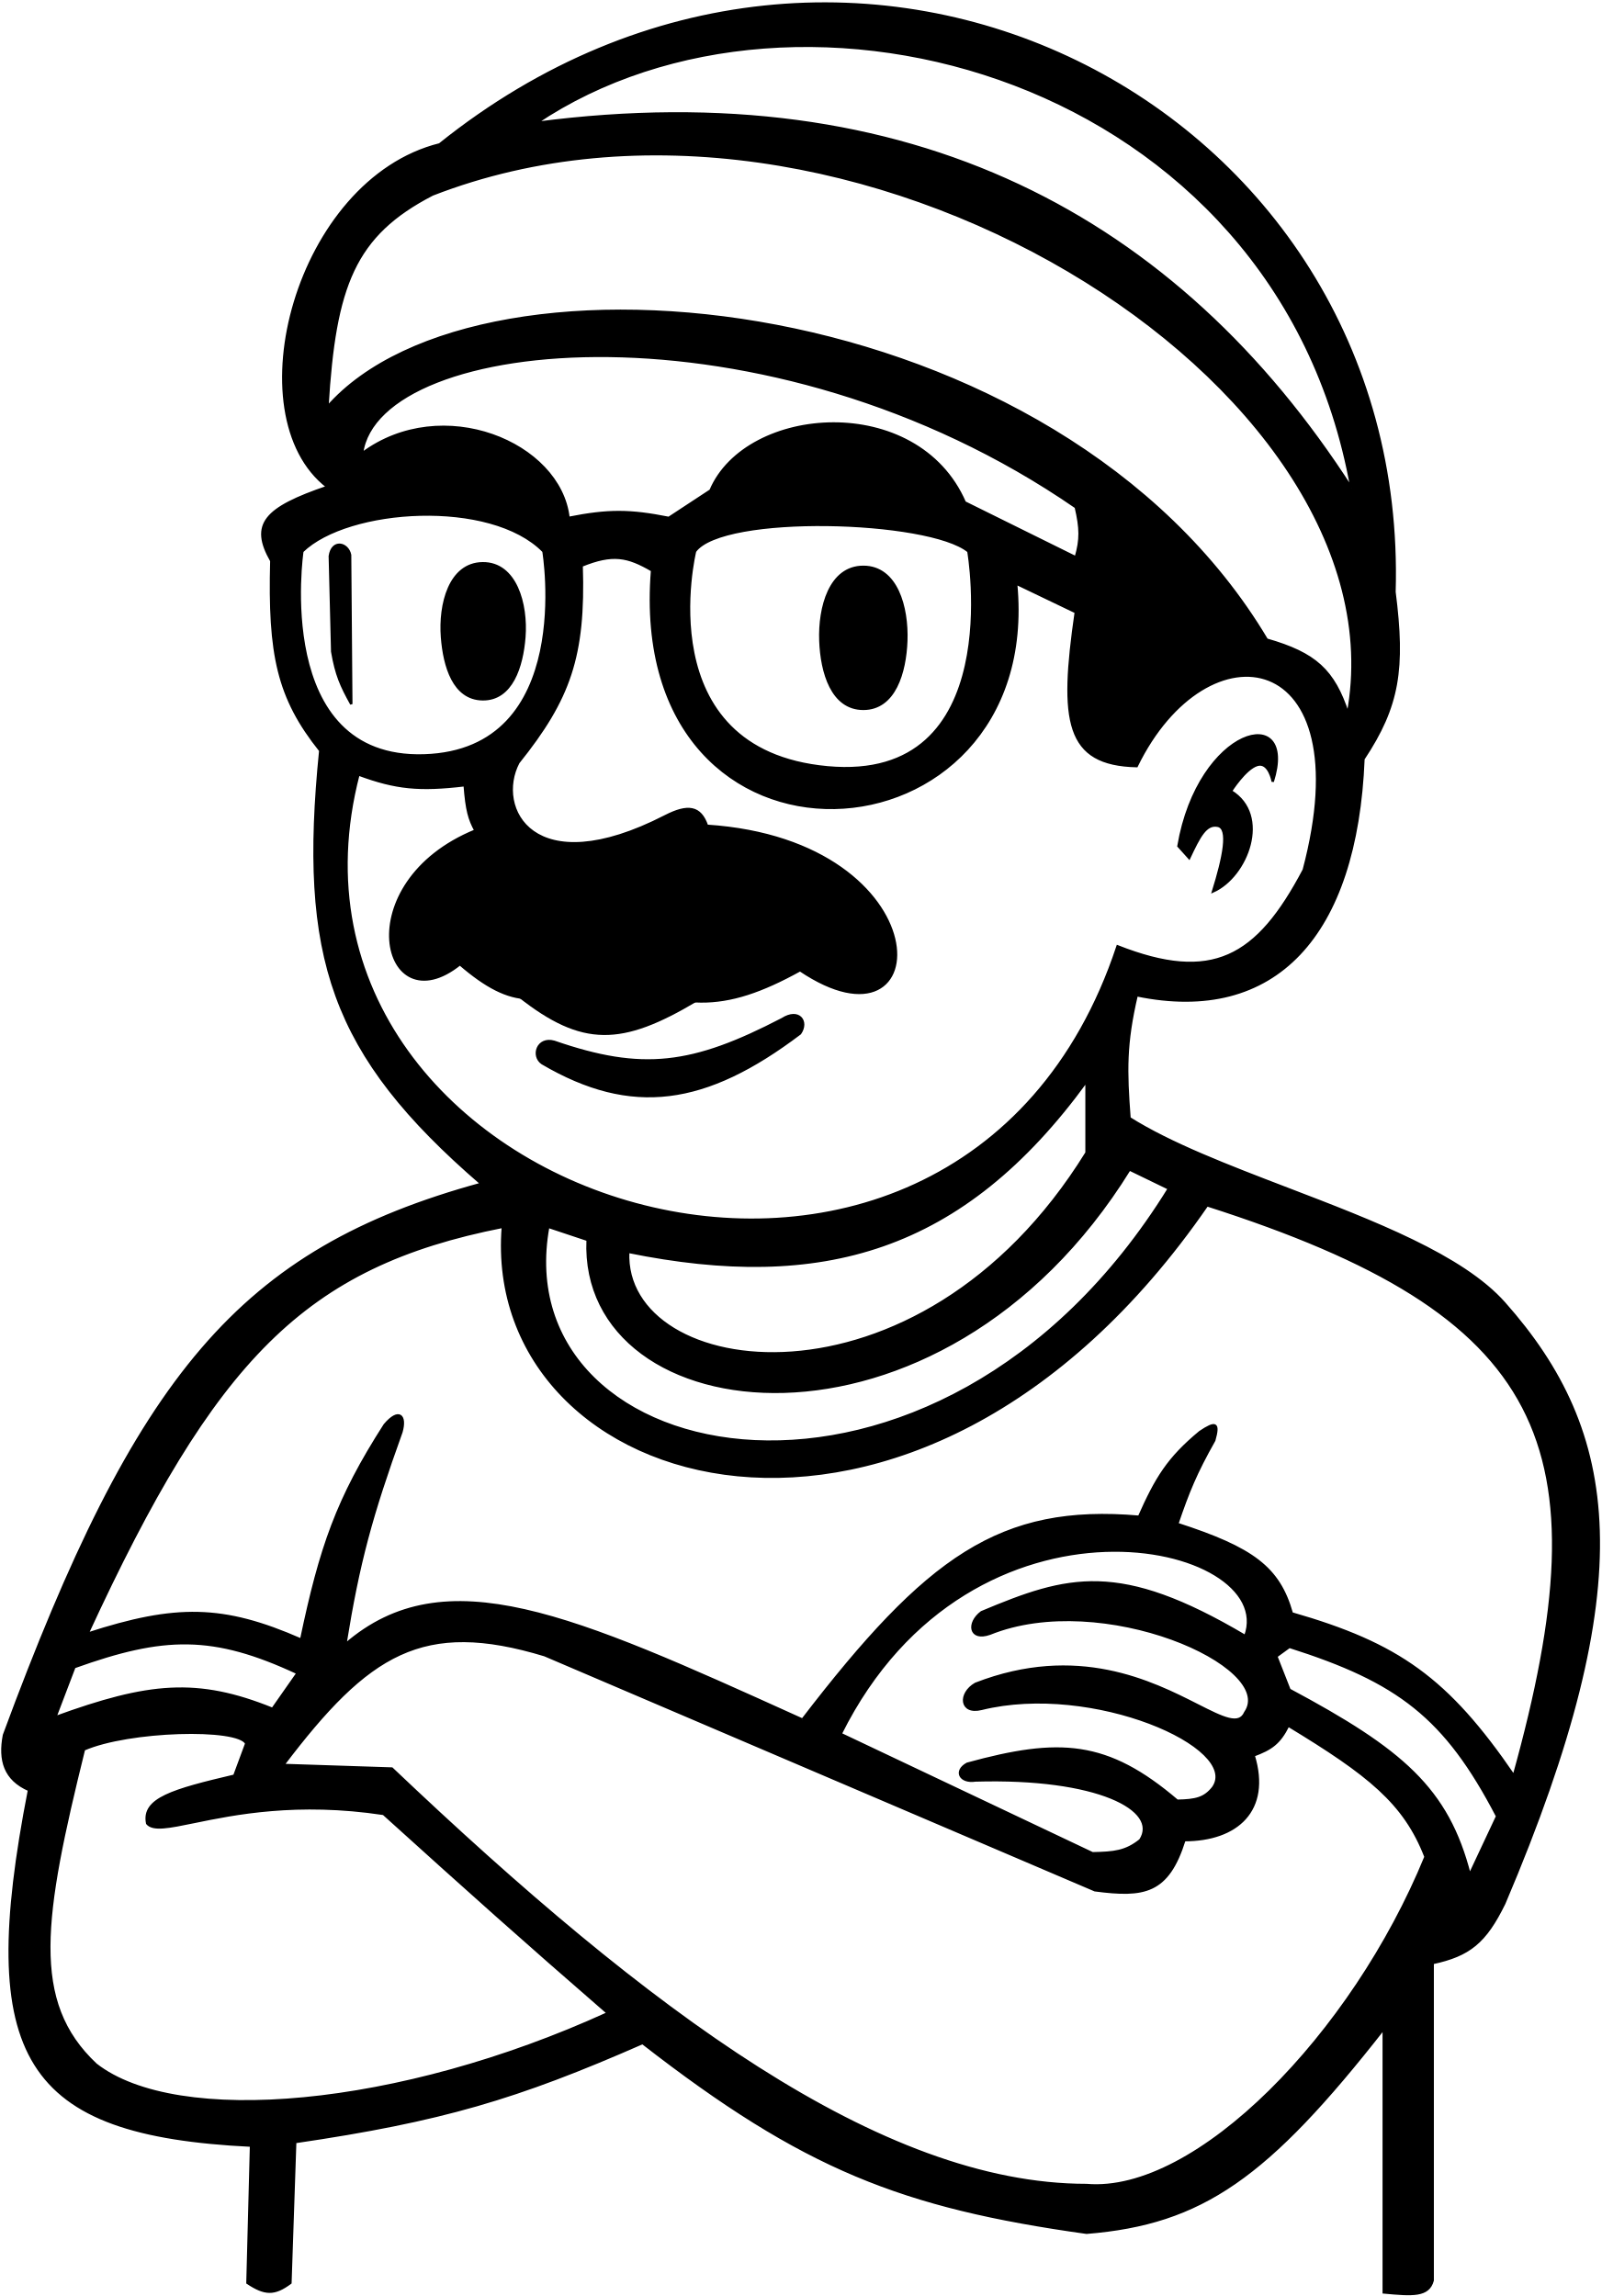
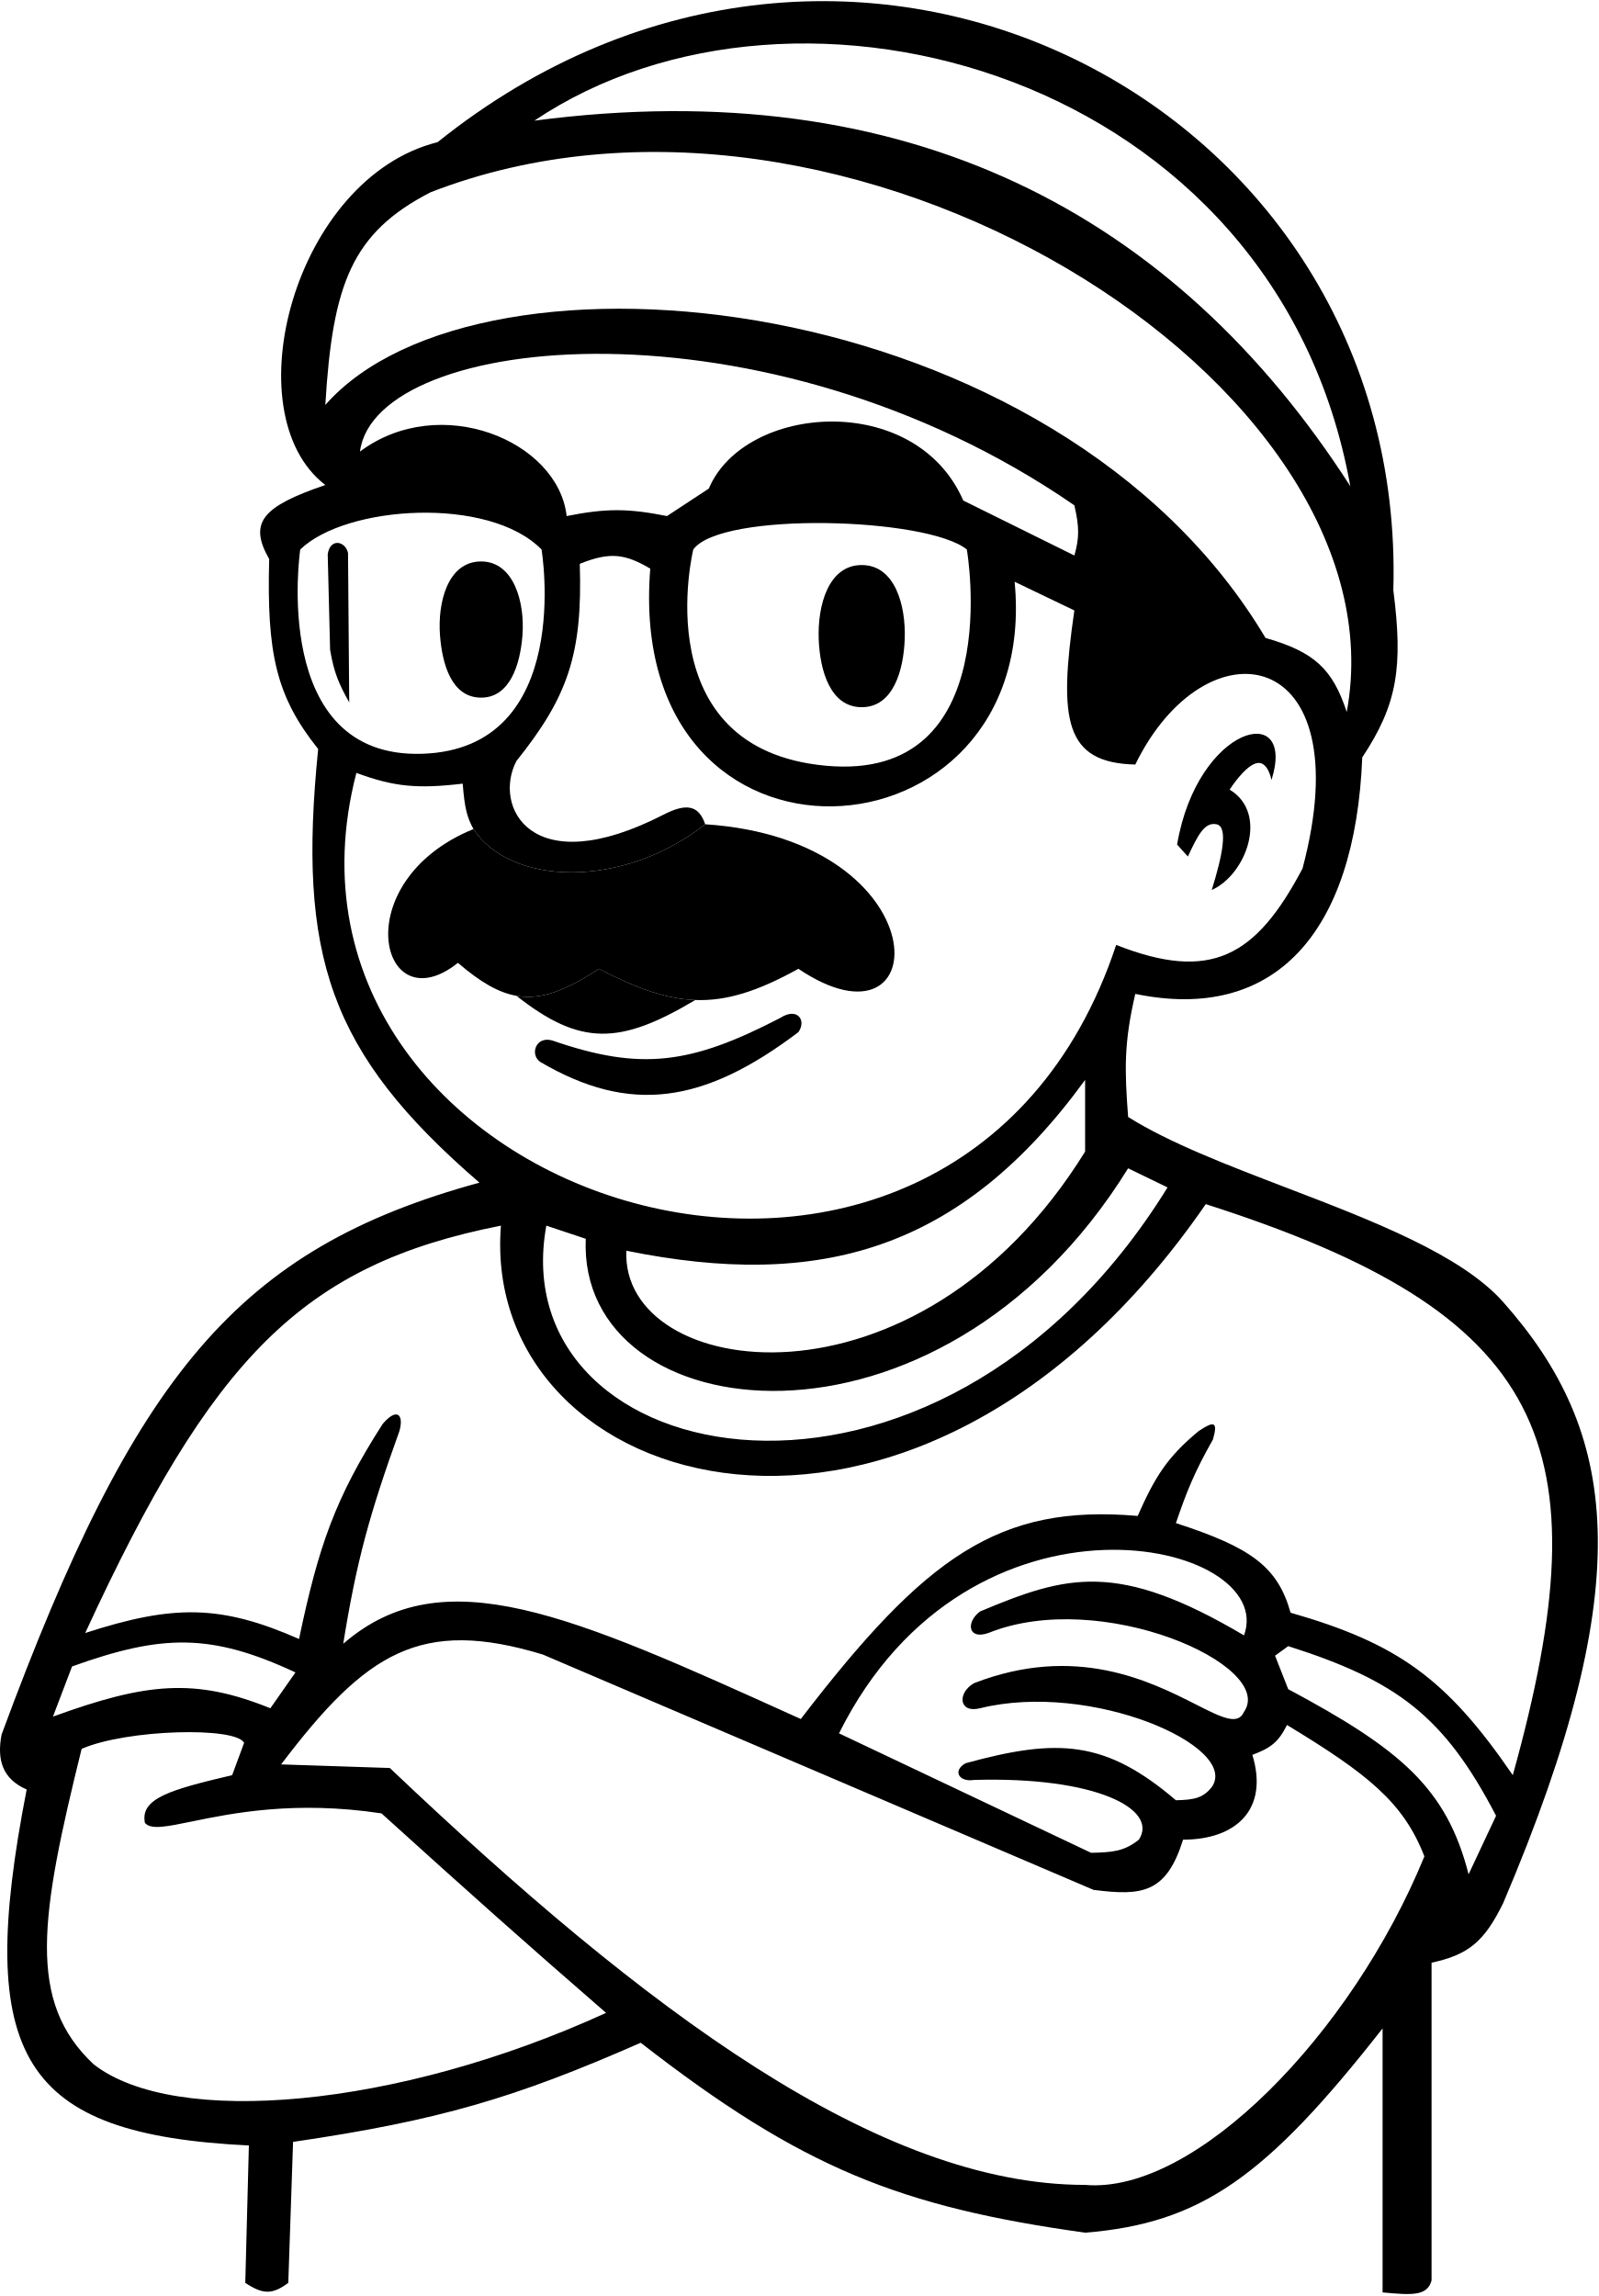
- <svg xmlns="http://www.w3.org/2000/svg" width="671" height="962" viewBox="0 0 671 962" fill="none">
-   <path d="M202.16 236C188.354 236.17 184.092 253.234 185.16 267C186.099 279.095 190.03 292.838 202.16 293C214.398 293.163 218.7 279.202 219.66 267C220.75 253.141 216.061 235.829 202.16 236Z" fill="black" />
-   <path d="M361.66 237.5C347.661 237.5 343.139 254.511 343.66 268.5C344.15 281.655 348.496 297 361.66 297C374.824 297 379.17 281.655 379.66 268.5C380.181 254.511 375.659 237.5 361.66 237.5Z" fill="black" />
-   <path d="M515.66 331.5C532.16 341.5 522.465 367.176 508.16 373.5C512.56 359.321 515.16 347 510.16 346C505.16 345 502.447 350.41 498.16 359.5L493.66 354.5C502.16 304.5 543.79 294 533.16 327.5C533.16 327.5 531.66 319 526.66 320.5C521.66 322 515.66 331.5 515.66 331.5Z" fill="black" />
-   <path d="M147.16 295C142.892 287.317 140.821 282.753 139.16 273L138.16 233C139.16 226 145.66 227.5 146.66 232.5L147.16 295Z" fill="black" />
-   <path d="M232.16 436.5C225.16 434.5 222.66 442.5 227.16 445.5C264.66 467.5 295.528 462.986 335.16 433C338.66 428 334.66 422.5 327.66 427C290.05 446.549 269.127 449.297 232.16 436.5Z" fill="black" />
-   <path fill-rule="evenodd" clip-rule="evenodd" d="M105.162 898.999C10.086 894.344 -9.777 862.455 12.162 749.999C1.939 745.543 -0.34 737.5 1.66 727C57.398 576.104 100.488 523.7 201.66 496C138.584 441.544 125.484 401.053 134.16 314.5C116.394 292.279 112.649 274.215 113.66 235C104.886 219.623 110.871 212.979 137.16 204C98.16 174 124.16 75.5 184.16 60.499C356.16 -77.5 590.16 43.5 584.16 247.999C588.27 280.196 585.895 295.773 571.16 317.999C568.16 391.999 534.16 428.999 476.16 416.999C471.391 437.45 471.654 448.638 473.16 468.499C490.25 479.282 514.507 488.574 539.27 498.061C575.367 511.889 612.541 526.13 630.16 545.999C678.047 600 687.643 662.349 630.16 797.499C622.136 813.895 615.457 819.18 600.16 822.499V955.499C598.365 962.148 591.73 961.62 579.66 960.499V849.999C530.859 912.301 503.619 931.57 455.16 935.499C377.88 924.671 336.821 908.637 269.16 855.999C216.542 879.111 184.964 888.492 123.66 897.499L121.66 956.499C114.909 961.532 110.97 961.342 103.661 956.499L105.162 898.999ZM61.663 763.999C59.544 753.68 72.465 750.06 98.163 743.999L103.162 730.499C99.869 723.61 53.892 724.782 35.163 732.999C17.743 803.416 12.211 838.773 40.163 864.999C74.071 891.529 167.163 883.499 254.663 843.499C218.696 812.275 197.983 793.75 160.663 759.999C124.444 754.521 97.973 759.965 81.38 763.378C70.714 765.571 64.13 766.925 61.663 763.999ZM31.16 698.5L23.16 719.5C62.263 705.272 82.554 703.22 114.16 716L124.66 701C89.193 684.44 68.659 685.044 31.16 698.5ZM210.66 514C127.446 530.398 89.829 569.247 36.66 684.5C73.676 672.505 93.378 672.621 126.16 687C134.281 648.307 141.198 628.122 161.16 597C167.073 590.023 170.16 593 168.16 600C155.549 635.067 150.193 654.566 144.66 689C186.485 652.762 239.947 676.957 334.251 719.636L336.16 720.5C388.415 652.411 419.018 630.465 477.16 635.5C484.356 619.286 489.366 611.024 502.66 600C509.221 595.595 510.795 596.005 508.66 603.5C500.905 617.25 497.804 624.897 493.16 638.5C524.797 648.757 535.748 656.818 541.16 676C585.763 688.815 606.313 703.32 634.16 744C672.835 605.036 648.643 550.706 505.66 505C383.66 682 201.66 626.5 210.66 514ZM229.66 514C210.66 618 392.66 655 489.66 498L473.16 490C393.66 618.5 242.66 600 246.16 519.5L229.66 514ZM263.16 524.5C343.988 540.907 403.16 524.5 455.16 453V483C384.66 597 260.66 578.5 263.16 524.5ZM118.66 739.5L164.16 741C271.496 842.974 368.815 915.5 455.16 915.5C501.16 919.5 566.66 852.5 597.16 778C588.386 755.353 573.486 743.513 539.66 723C535.96 730.444 532.471 732.772 525.16 735.5C532.16 758.5 518.16 771 496.16 771C489.167 793.308 479.205 794.677 458.66 792L228.16 693.5C177.015 677.981 154.176 692.614 118.66 739.5ZM352.16 726.5C407.16 616 536.16 646 521.66 685.5C468.711 654.167 447.472 660.254 411.16 675.5C405.16 680 406.16 687.5 414.66 684.5C461.66 665.5 535.16 698 521.66 717.5C519.116 723.315 512.344 719.883 501.538 714.407C482.611 704.815 451.308 688.95 408.66 705.5C401.66 709.5 402.16 718.226 411.16 716C457.66 704.5 520.16 732 508.16 749C504.582 753.509 500.942 754.345 493.16 754.5C463.683 729.367 443.805 728.399 405.16 739C399.66 742 402.16 747 408.66 746C459.66 744.5 485.998 758.244 477.66 771C471.563 775.885 466.697 776.312 457.66 776.5L352.16 726.5ZM540.16 690L534.66 694L540.16 708C587.261 733.204 606.433 749.418 615.66 785.5L627.16 761C605.458 719.316 585.778 704.491 540.16 690ZM150.16 324.5C103.162 505 400.699 600 468.16 396.5C507.799 412.119 526.66 401.5 546.16 364.5C571.16 270.5 505.66 260.5 476.16 321C446.516 320.308 443.999 302.379 450.66 256.5L425.66 244.5C437.16 365 262.16 376.5 273.16 239C262.881 232.996 256.617 231.735 243.66 237C244.883 275.01 238.546 292.805 217.16 319.5C207.16 338.5 223.16 370.5 278.66 342C288.16 337.122 293.382 337.88 296.16 346C261 373.5 214.5 371.5 199.16 348C196.579 343.262 195.459 339.519 194.66 329C175.708 331.239 165.914 330.327 150.16 324.5ZM126.66 231C145.66 212.5 205.66 208.5 227.66 231C227.66 231 241.66 314.5 177.66 316.5C113.66 318.5 126.66 231 126.66 231ZM405.66 231C389.16 217.5 302.66 215 291.16 231C291.16 231 270.66 314.5 346.66 321.5C422.66 328.5 405.66 231 405.66 231ZM238.16 217C254.853 213.675 264.022 213.789 280.16 217L297.66 205.5C312.66 170 384.16 164.5 404.16 210.5L450.66 233.5C452.824 225.995 452.709 221.357 450.66 212.5C321.66 123.5 158.16 140 151.66 190C185.16 165 234.66 185.5 238.16 217ZM137.16 170.5C201.66 97 443.16 121 530.66 268C551.054 273.859 558.671 280.86 564.66 299C590.16 161.5 354.66 14 181.16 81.5C148.323 98.47 140.196 119.669 137.16 170.5ZM224.66 51.5C381.16 31 492.976 90.654 566.16 204.5C535.16 31.5 334.66 -22.5 224.66 51.5Z" fill="black" />
-   <path id="mouthClosed" d="M335.16 406.5C393.16 445.5 395.16 352.5 296.16 346C261 373.5 214.5 371.5 199.16 348C145.364 370 160.16 430 192.66 404C214.547 422.87 227.541 422.239 251.66 406.5C284.529 423.581 302.851 424.344 335.16 406.5Z" fill="black" />
-   <path id="mouthOpen" d="M251.66 406.5C237.736 415.586 227.52 419.637 217.16 417.808C243.958 438.922 260.469 438.358 292 419.561C279.8 419.116 267.398 414.678 251.66 406.5Z" fill="black" />
-   <path d="M336.16 720.5C388.415 652.411 419.018 630.465 477.16 635.5C484.356 619.286 489.366 611.024 502.66 600C509.221 595.595 510.795 596.005 508.66 603.5C500.905 617.25 497.804 624.897 493.16 638.5C524.797 648.757 535.748 656.818 541.16 676C585.763 688.815 606.313 703.32 634.16 744C672.835 605.036 648.643 550.706 505.66 505C383.66 682 201.66 626.5 210.66 514C127.446 530.398 89.829 569.247 36.66 684.5C73.676 672.505 93.378 672.621 126.16 687C134.281 648.307 141.198 628.122 161.16 597C167.073 590.023 170.16 593 168.16 600C155.549 635.067 150.193 654.566 144.66 689C186.485 652.762 239.947 676.957 334.251 719.636M336.16 720.5L334.251 719.636M336.16 720.5C335.522 720.211 334.885 719.923 334.251 719.636M296.16 346C293.382 337.88 288.16 337.122 278.66 342C223.16 370.5 207.16 338.5 217.16 319.5C238.546 292.805 244.883 275.01 243.66 237C256.617 231.735 262.881 232.996 273.16 239C262.16 376.5 437.16 365 425.66 244.5L450.66 256.5C443.999 302.379 446.516 320.308 476.16 321C505.66 260.5 571.16 270.5 546.16 364.5C526.66 401.5 507.799 412.119 468.16 396.5C400.699 600 103.162 505 150.16 324.5C165.914 330.327 175.708 331.239 194.66 329C195.459 339.519 196.579 343.262 199.16 348M296.16 346C395.16 352.5 393.16 445.5 335.16 406.5C302.851 424.344 284.529 423.581 251.66 406.5C227.541 422.239 214.547 422.87 192.66 404C160.16 430 145.364 370 199.16 348M296.16 346C261 373.5 214.5 371.5 199.16 348M61.663 763.999C59.544 753.68 72.465 750.06 98.163 743.999L103.162 730.499C99.869 723.61 53.892 724.782 35.163 732.999C17.743 803.416 12.211 838.773 40.163 864.999C74.071 891.529 167.163 883.499 254.663 843.499C218.696 812.275 197.983 793.75 160.663 759.999C124.444 754.521 97.973 759.965 81.38 763.378C70.714 765.571 64.13 766.925 61.663 763.999ZM12.162 749.999C-9.777 862.455 10.086 894.344 105.162 898.999L103.661 956.499C110.97 961.342 114.909 961.532 121.66 956.499L123.66 897.499C184.964 888.492 216.542 879.111 269.16 855.999C336.821 908.637 377.88 924.671 455.16 935.499C503.619 931.57 530.859 912.301 579.66 849.999V960.499C591.73 961.62 598.365 962.148 600.16 955.499V822.499C615.457 819.18 622.136 813.895 630.16 797.499C687.643 662.349 678.047 600 630.16 545.999C612.541 526.13 575.367 511.889 539.27 498.061C514.507 488.574 490.25 479.282 473.16 468.499C471.654 448.638 471.391 437.45 476.16 416.999C534.16 428.999 568.16 391.999 571.16 317.999C585.895 295.773 588.27 280.196 584.16 247.999C590.16 43.5 356.16 -77.5 184.16 60.499C124.16 75.5 98.16 174 137.16 204C110.871 212.979 104.886 219.623 113.66 235C112.649 274.215 116.394 292.279 134.16 314.5C125.484 401.053 138.584 441.544 201.66 496C100.488 523.7 57.398 576.104 1.66 727C-0.34 737.5 1.939 745.543 12.162 749.999ZM31.16 698.5L23.16 719.5C62.263 705.272 82.554 703.22 114.16 716L124.66 701C89.193 684.44 68.659 685.044 31.16 698.5ZM229.66 514C210.66 618 392.66 655 489.66 498L473.16 490C393.66 618.5 242.66 600 246.16 519.5L229.66 514ZM263.16 524.5C343.988 540.907 403.16 524.5 455.16 453V483C384.66 597 260.66 578.5 263.16 524.5ZM118.66 739.5L164.16 741C271.496 842.974 368.815 915.5 455.16 915.5C501.16 919.5 566.66 852.5 597.16 778C588.386 755.353 573.486 743.513 539.66 723C535.96 730.444 532.471 732.772 525.16 735.5C532.16 758.5 518.16 771 496.16 771C489.167 793.308 479.205 794.677 458.66 792L228.16 693.5C177.015 677.981 154.176 692.614 118.66 739.5ZM352.16 726.5C407.16 616 536.16 646 521.66 685.5C468.711 654.167 447.472 660.254 411.16 675.5C405.16 680 406.16 687.5 414.66 684.5C461.66 665.5 535.16 698 521.66 717.5C519.116 723.315 512.344 719.883 501.538 714.407C482.611 704.815 451.308 688.95 408.66 705.5C401.66 709.5 402.16 718.226 411.16 716C457.66 704.5 520.16 732 508.16 749C504.582 753.509 500.942 754.345 493.16 754.5C463.683 729.367 443.805 728.399 405.16 739C399.66 742 402.16 747 408.66 746C459.66 744.5 485.998 758.244 477.66 771C471.563 775.885 466.697 776.312 457.66 776.5L352.16 726.5ZM540.16 690L534.66 694L540.16 708C587.261 733.204 606.433 749.418 615.66 785.5L627.16 761C605.458 719.316 585.778 704.491 540.16 690ZM232.16 436.5C225.16 434.5 222.66 442.5 227.16 445.5C264.66 467.5 295.528 462.986 335.16 433C338.66 428 334.66 422.5 327.66 427C290.05 446.549 269.127 449.297 232.16 436.5ZM515.66 331.5C532.16 341.5 522.465 367.176 508.16 373.5C512.56 359.321 515.16 347 510.16 346C505.16 345 502.447 350.41 498.16 359.5L493.66 354.5C502.16 304.5 543.79 294 533.16 327.5C533.16 327.5 531.66 319 526.66 320.5C521.66 322 515.66 331.5 515.66 331.5ZM202.16 236C188.354 236.17 184.092 253.234 185.16 267C186.099 279.095 190.03 292.838 202.16 293C214.398 293.163 218.7 279.202 219.66 267C220.75 253.141 216.061 235.829 202.16 236ZM126.66 231C145.66 212.5 205.66 208.5 227.66 231C227.66 231 241.66 314.5 177.66 316.5C113.66 318.5 126.66 231 126.66 231ZM405.66 231C389.16 217.5 302.66 215 291.16 231C291.16 231 270.66 314.5 346.66 321.5C422.66 328.5 405.66 231 405.66 231ZM238.16 217C254.853 213.675 264.022 213.789 280.16 217L297.66 205.5C312.66 170 384.16 164.5 404.16 210.5L450.66 233.5C452.824 225.995 452.709 221.357 450.66 212.5C321.66 123.5 158.16 140 151.66 190C185.16 165 234.66 185.5 238.16 217ZM137.16 170.5C201.66 97 443.16 121 530.66 268C551.054 273.859 558.671 280.86 564.66 299C590.16 161.5 354.66 14 181.16 81.5C148.323 98.47 140.196 119.669 137.16 170.5ZM224.66 51.5C381.16 31 492.976 90.654 566.16 204.5C535.16 31.5 334.66 -22.5 224.66 51.5ZM361.66 237.5C347.661 237.5 343.139 254.511 343.66 268.5C344.15 281.655 348.496 297 361.66 297C374.824 297 379.17 281.655 379.66 268.5C380.181 254.511 375.659 237.5 361.66 237.5ZM147.16 295C142.892 287.317 140.821 282.753 139.16 273L138.16 233C139.16 226 145.66 227.5 146.66 232.5L147.16 295Z" stroke="black" />
+ <svg xmlns="http://www.w3.org/2000/svg" width="669" height="961" viewBox="0 0 669 961" fill="none">
+   <path d="M201.16 235C187.354 235.17 183.092 252.234 184.16 266C185.099 278.095 189.03 291.838 201.16 292C213.398 292.163 217.7 278.202 218.66 266C219.75 252.141 215.061 234.829 201.16 235Z" fill="black" />
+   <path d="M360.66 236.5C346.661 236.5 342.139 253.511 342.66 267.5C343.15 280.655 347.496 296 360.66 296C373.824 296 378.17 280.655 378.66 267.5C379.181 253.511 374.659 236.5 360.66 236.5Z" fill="black" />
+   <path d="M514.66 330.5C531.16 340.5 521.465 366.176 507.16 372.5C511.56 358.321 514.16 346 509.16 345C504.16 344 501.447 349.41 497.16 358.5L492.66 353.5C501.16 303.5 542.79 293 532.16 326.5C532.16 326.5 530.66 318 525.66 319.5C520.66 321 514.66 330.5 514.66 330.5Z" fill="black" />
+   <path d="M146.16 294C141.892 286.317 139.821 281.753 138.16 272L137.16 232C138.16 225 144.66 226.5 145.66 231.5L146.16 294Z" fill="black" />
+   <path d="M231.16 435.5C224.16 433.5 221.66 441.5 226.16 444.5C263.66 466.5 294.528 461.986 334.16 432C337.66 427 333.66 421.5 326.66 426C289.05 445.549 268.127 448.297 231.16 435.5Z" fill="black" />
+   <path fill-rule="evenodd" clip-rule="evenodd" d="M104.162 897.999C9.086 893.344 -10.777 861.455 11.162 748.999C0.939 744.543 -1.34 736.5 0.66 726C56.398 575.104 99.488 522.7 200.66 495C137.584 440.544 124.484 400.053 133.16 313.5C115.394 291.279 111.649 273.215 112.66 234C103.886 218.623 109.871 211.979 136.16 203C97.16 173 123.16 74.5 183.16 59.499C355.16 -78.5 589.16 42.5 583.16 246.999C587.27 279.196 584.895 294.773 570.16 316.999C567.16 390.999 533.16 427.999 475.16 415.999C470.391 436.45 470.654 447.638 472.16 467.499C489.25 478.282 513.507 487.574 538.27 497.061C574.367 510.889 611.541 525.13 629.16 544.999C677.047 599 686.643 661.349 629.16 796.499C621.136 812.895 614.457 818.18 599.16 821.499V954.499C597.365 961.148 590.73 960.62 578.66 959.499V848.999C529.859 911.301 502.619 930.57 454.16 934.499C376.88 923.671 335.821 907.637 268.16 854.999C215.542 878.111 183.964 887.492 122.66 896.499L120.66 955.499C113.909 960.532 109.97 960.342 102.661 955.499L104.162 897.999ZM60.663 762.999C58.544 752.68 71.465 749.06 97.163 742.999L102.162 729.499C98.869 722.61 52.892 723.782 34.163 731.999C16.743 802.416 11.211 837.773 39.163 863.999C73.071 890.529 166.163 882.499 253.663 842.499C217.696 811.275 196.983 792.75 159.663 758.999C123.444 753.521 96.973 758.965 80.38 762.378C69.714 764.571 63.13 765.925 60.663 762.999ZM30.16 697.5L22.16 718.5C61.263 704.272 81.554 702.22 113.16 715L123.66 700C88.193 683.44 67.659 684.044 30.16 697.5ZM209.66 513C126.446 529.398 88.829 568.247 35.66 683.5C72.676 671.505 92.378 671.621 125.16 686C133.281 647.307 140.198 627.122 160.16 596C166.073 589.023 169.16 592 167.16 599C154.549 634.067 149.193 653.566 143.66 688C185.485 651.762 238.947 675.957 333.251 718.636L335.16 719.5C387.415 651.411 418.018 629.465 476.16 634.5C483.356 618.286 488.366 610.024 501.66 599C508.221 594.595 509.795 595.005 507.66 602.5C499.905 616.25 496.804 623.897 492.16 637.5C523.797 647.757 534.748 655.818 540.16 675C584.763 687.815 605.313 702.32 633.16 743C671.835 604.036 647.643 549.706 504.66 504C382.66 681 200.66 625.5 209.66 513ZM228.66 513C209.66 617 391.66 654 488.66 497L472.16 489C392.66 617.5 241.66 599 245.16 518.5L228.66 513ZM262.16 523.5C342.988 539.907 402.16 523.5 454.16 452V482C383.66 596 259.66 577.5 262.16 523.5ZM117.66 738.5L163.16 740C270.496 841.974 367.815 914.5 454.16 914.5C500.16 918.5 565.66 851.5 596.16 777C587.386 754.353 572.486 742.513 538.66 722C534.96 729.444 531.471 731.772 524.16 734.5C531.16 757.5 517.16 770 495.16 770C488.167 792.308 478.205 793.677 457.66 791L227.16 692.5C176.015 676.981 153.176 691.614 117.66 738.5ZM351.16 725.5C406.16 615 535.16 645 520.66 684.5C467.711 653.167 446.472 659.254 410.16 674.5C404.16 679 405.16 686.5 413.66 683.5C460.66 664.5 534.16 697 520.66 716.5C518.116 722.315 511.344 718.883 500.538 713.407C481.611 703.815 450.308 687.95 407.66 704.5C400.66 708.5 401.16 717.226 410.16 715C456.66 703.5 519.16 731 507.16 748C503.582 752.509 499.942 753.345 492.16 753.5C462.683 728.367 442.805 727.399 404.16 738C398.66 741 401.16 746 407.66 745C458.66 743.5 484.998 757.244 476.66 770C470.563 774.885 465.697 775.312 456.66 775.5L351.16 725.5ZM539.16 689L533.66 693L539.16 707C586.261 732.204 605.433 748.418 614.66 784.5L626.16 760C604.458 718.316 584.778 703.491 539.16 689ZM149.16 323.5C102.162 504 399.699 599 467.16 395.5C506.799 411.119 525.66 400.5 545.16 363.5C570.16 269.5 504.66 259.5 475.16 320C445.516 319.308 442.999 301.379 449.66 255.5L424.66 243.5C436.16 364 261.16 375.5 272.16 238C261.881 231.996 255.617 230.735 242.66 236C243.883 274.01 237.546 291.805 216.16 318.5C206.16 337.5 222.16 369.5 277.66 341C287.16 336.122 292.382 336.88 295.16 345C260 372.5 213.5 370.5 198.16 347C195.579 342.262 194.459 338.519 193.66 328C174.708 330.239 164.914 329.327 149.16 323.5ZM125.66 230C144.66 211.5 204.66 207.5 226.66 230C226.66 230 240.66 313.5 176.66 315.5C112.66 317.5 125.66 230 125.66 230ZM404.66 230C388.16 216.5 301.66 214 290.16 230C290.16 230 269.66 313.5 345.66 320.5C421.66 327.5 404.66 230 404.66 230ZM237.16 216C253.853 212.675 263.022 212.789 279.16 216L296.66 204.5C311.66 169 383.16 163.5 403.16 209.5L449.66 232.5C451.824 224.995 451.709 220.357 449.66 211.5C320.66 122.5 157.16 139 150.66 189C184.16 164 233.66 184.5 237.16 216ZM136.16 169.5C200.66 96 442.16 120 529.66 267C550.054 272.859 557.671 279.86 563.66 298C589.16 160.5 353.66 13 180.16 80.5C147.323 97.47 139.196 118.669 136.16 169.5ZM223.66 50.5C380.16 30 491.976 89.654 565.16 203.5C534.16 30.5 333.66 -23.5 223.66 50.5Z" fill="black" />
+   <path d="M334.16 405.5C392.16 444.5 394.16 351.5 295.16 345C260 372.5 213.5 370.5 198.16 347C144.364 369 159.16 429 191.66 403C200.912 410.977 208.574 415.469 216.16 416.808C226.52 418.637 236.736 414.586 250.66 405.5C266.398 413.678 278.8 418.116 291 418.561C304.28 419.046 317.321 414.8 334.16 405.5Z" fill="black" />
+   <path id="mouth" d="M250.66 405.5C236.736 414.586 226.52 418.637 216.16 416.808C242.958 437.922 259.469 437.358 291 418.561C278.8 418.116 266.398 413.678 250.66 405.5Z" fill="black" />
</svg>
